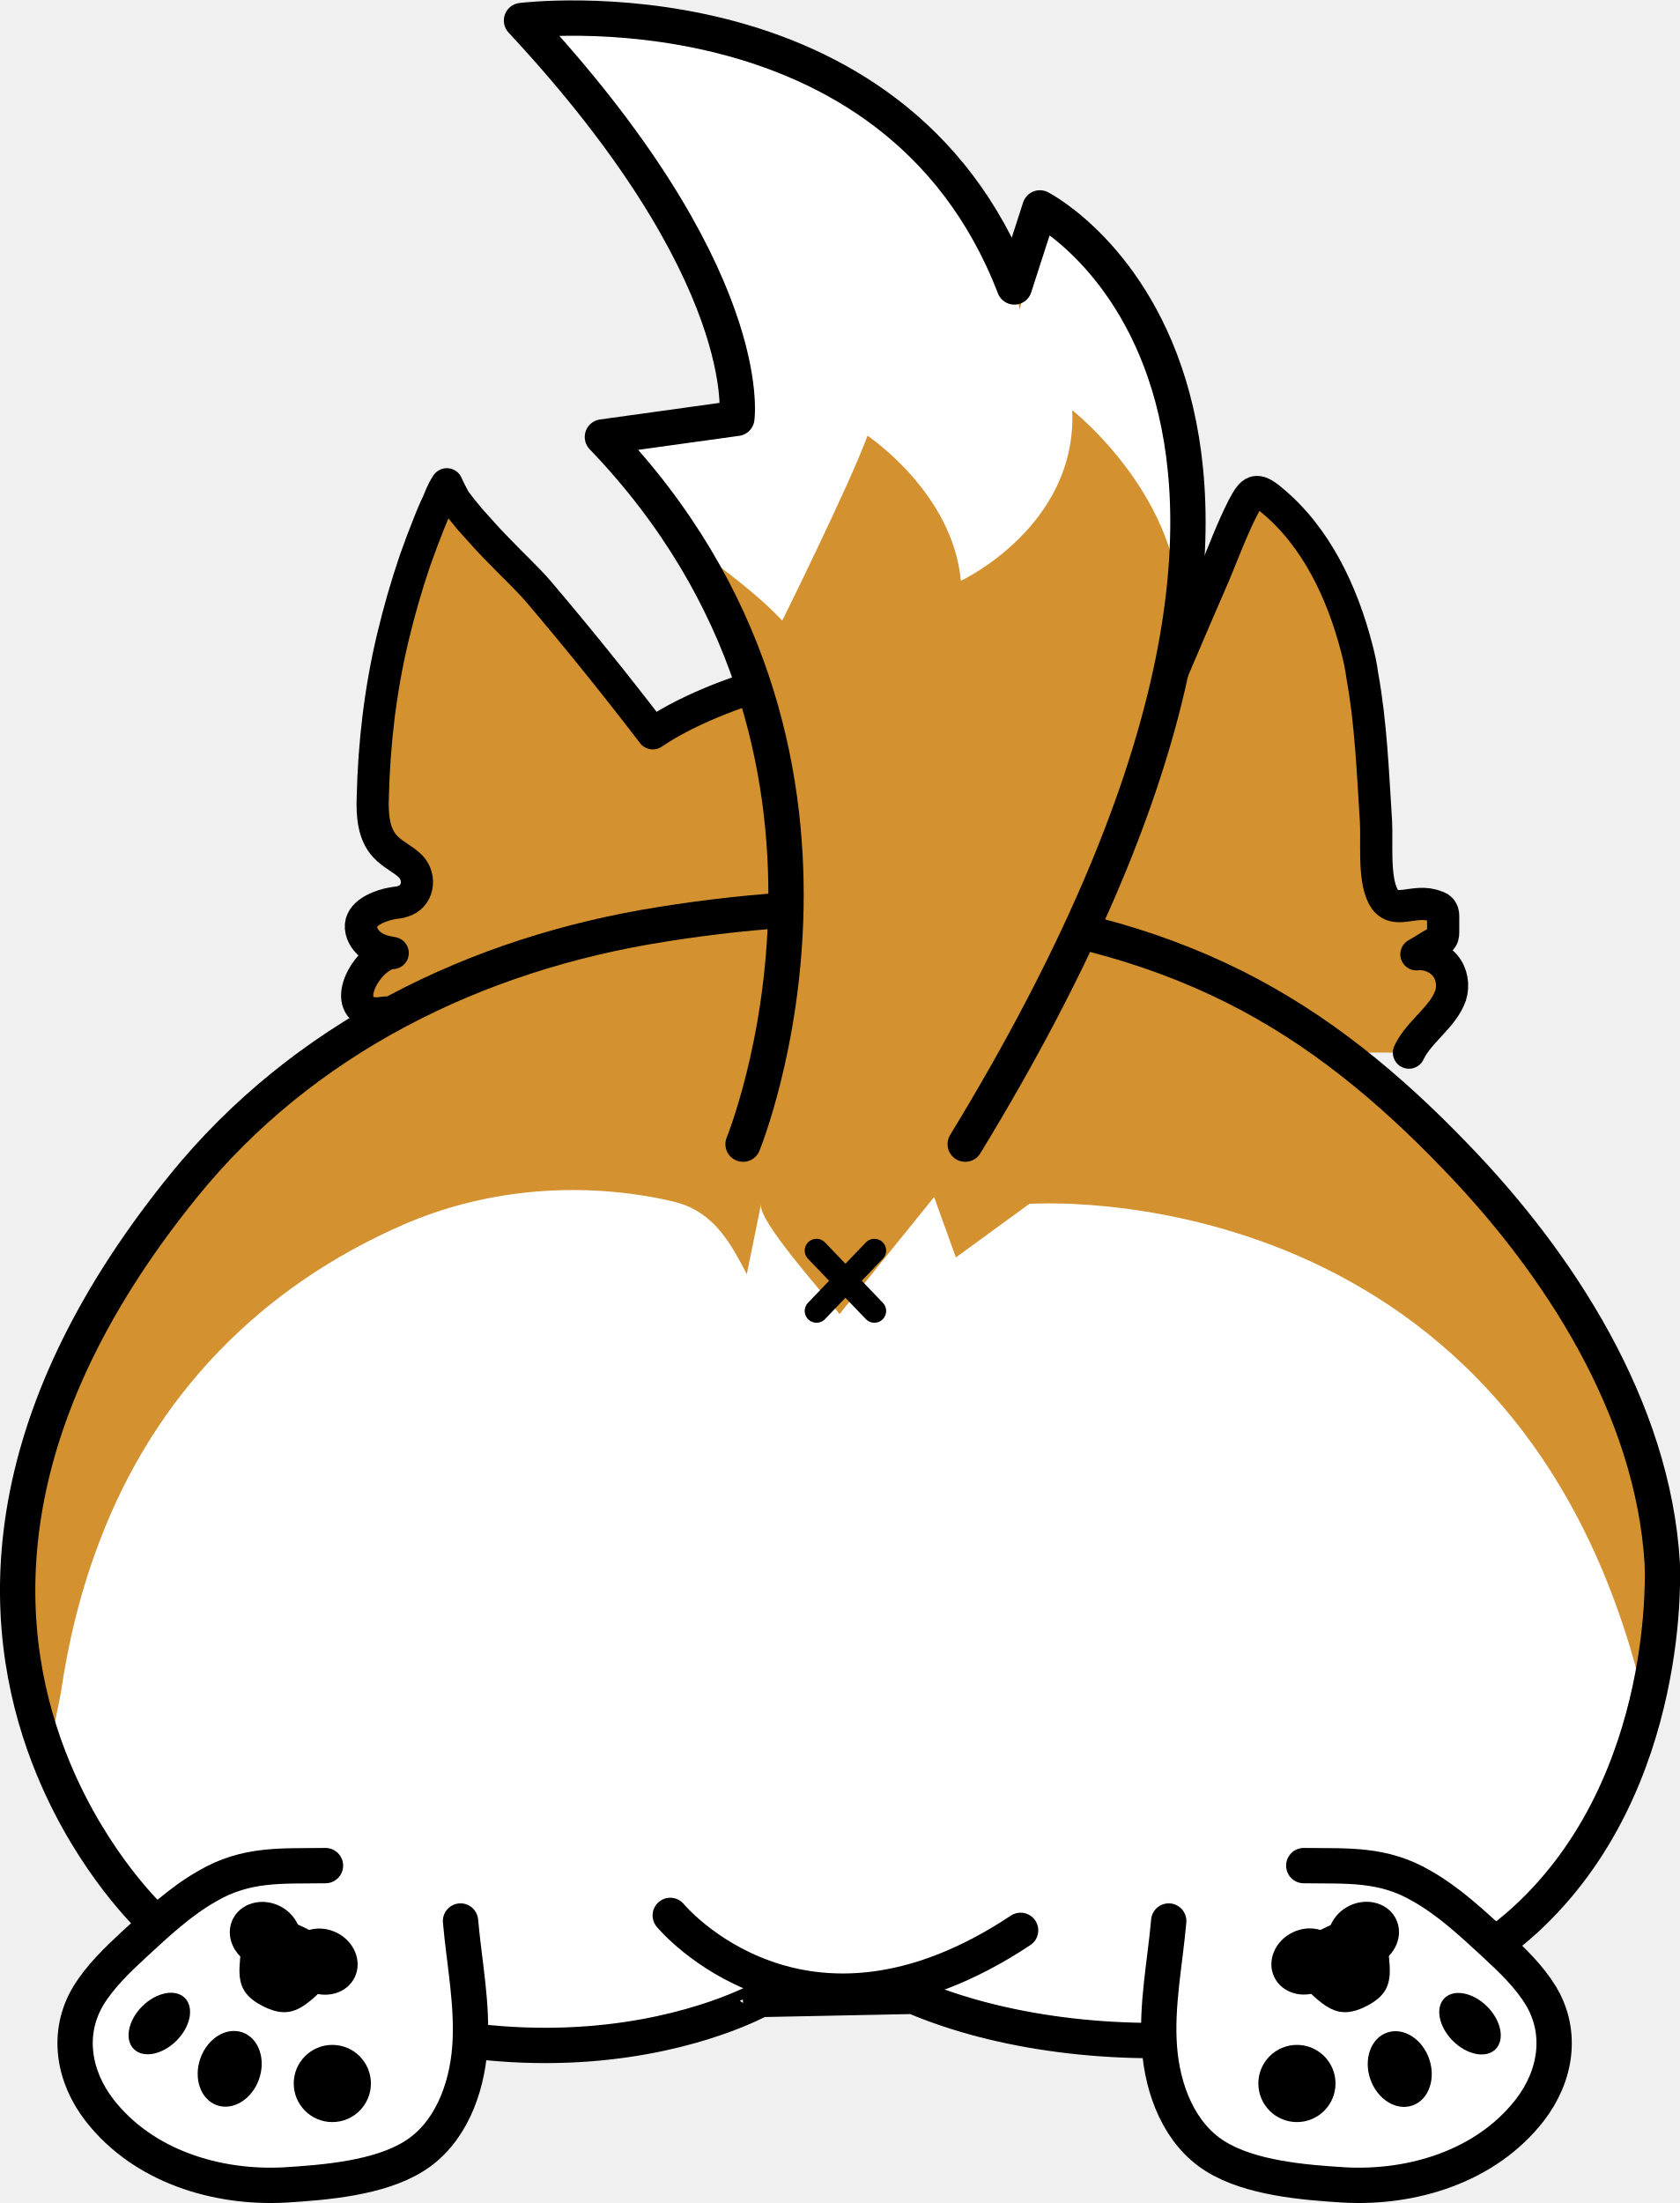
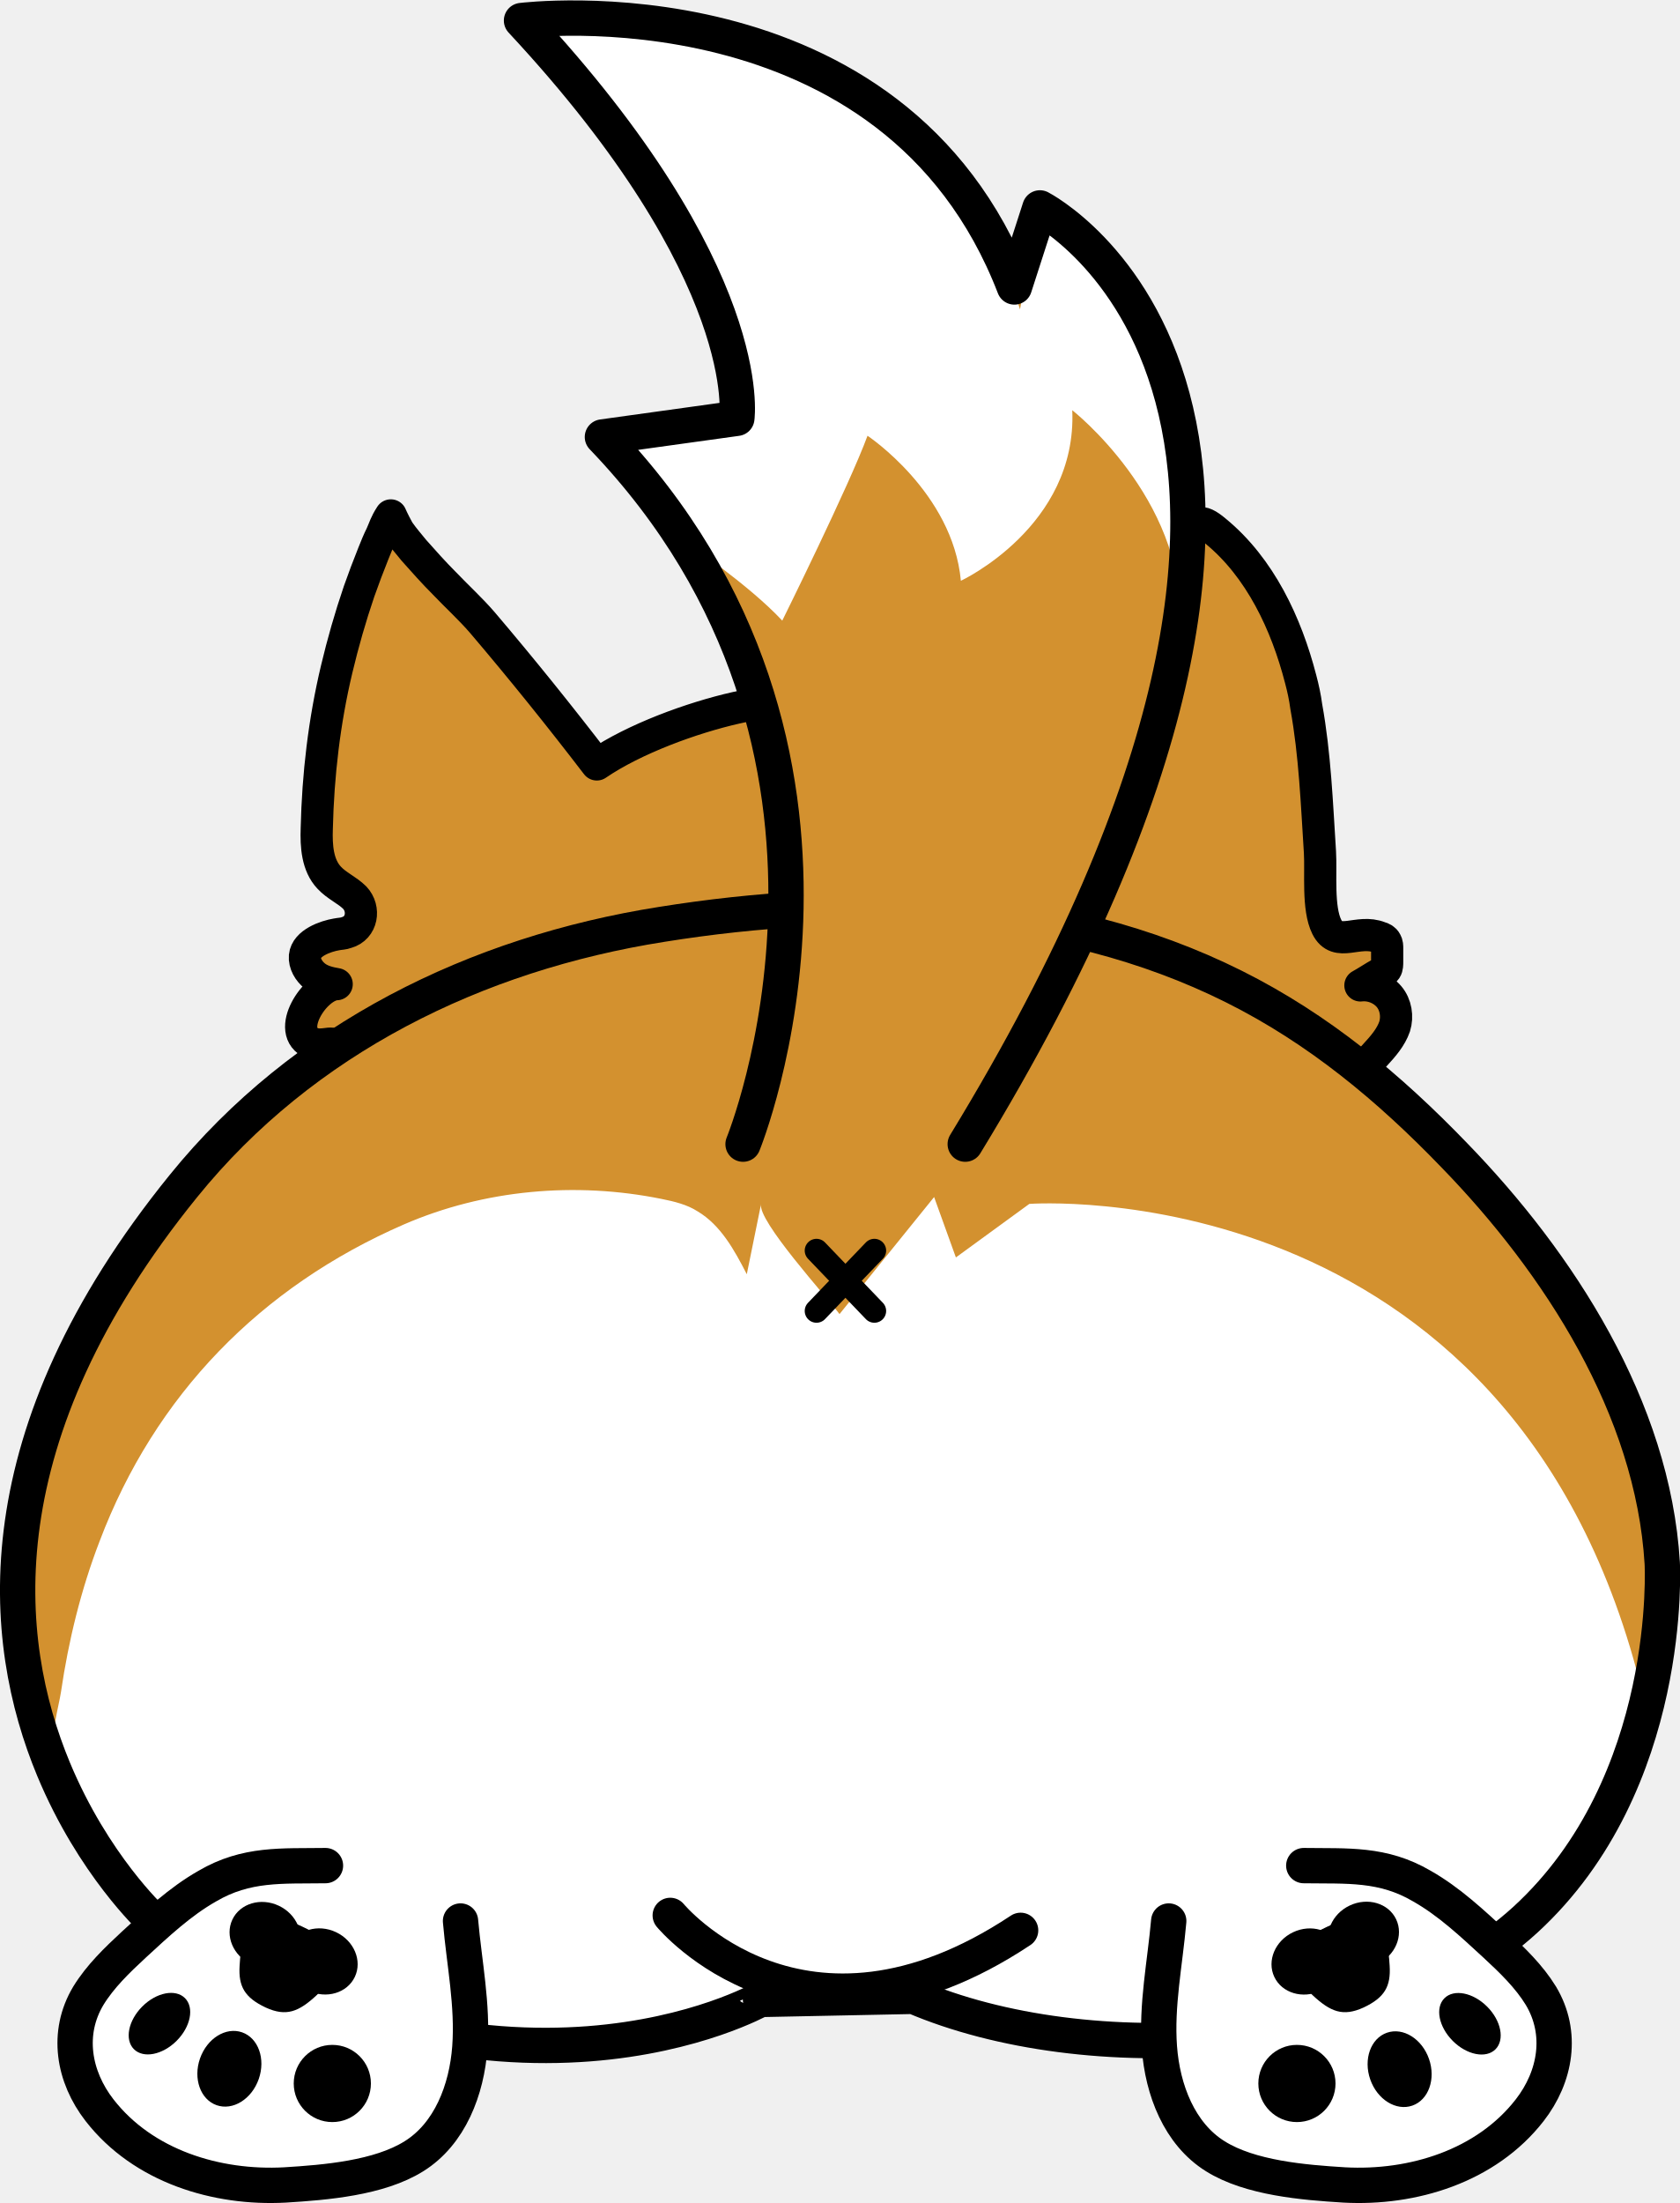
<svg xmlns="http://www.w3.org/2000/svg" version="1.1" id="Layer_1" x="0px" y="0px" viewBox="0 0 269.9 353.9" style="enable-background:new 0 0 269.9 353.9;" xml:space="preserve">
  <style type="text/css">
	.st0{fill:#D3912F;stroke:#000000;stroke-width:5.173;stroke-linecap:round;stroke-linejoin:round;stroke-miterlimit:10;}
	.st1{fill:#FFFFFF;}
	.st2{fill:#D3912F;}
	.st3{fill:none;stroke:#000000;stroke-width:5.676;stroke-linecap:round;stroke-linejoin:round;stroke-miterlimit:10;}
	.st4{fill:#FFFFFF;stroke:#000000;stroke-width:5.676;stroke-linecap:round;stroke-linejoin:round;stroke-miterlimit:10;}
	.st5{fill:none;stroke:#000000;stroke-width:3.784;stroke-linecap:round;stroke-linejoin:round;stroke-miterlimit:10;}
</style>
+   <path class="st0" d="M57.8,173.8c-1,1.1-3,0.3-3.5-1.1c-0.7-1.7,1.4-5.5-1.7-5c-0.8,0.1-1.6,0.2-2.4-0.1c-4.5-1.8,0.4-9.4,3.9-9.5  c-1.2-0.2-2.5-0.5-3.5-1.3s-1.7-2-1.6-3.2c0.2-2.1,3.3-3.2,5.1-3.5c0.5-0.1,1.1-0.1,1.6-0.3c2.5-0.7,3-3.8,1.3-5.6  c-1.2-1.2-2.9-1.9-4.1-3.2c-1.9-2-2.1-5.1-2-7.9c0.2-8.6,1.2-17.2,3.2-25.6c1-4.2,2.2-8.4,3.6-12.5c0.7-2,1.5-4.1,2.3-6.1  c0.4-1,0.8-2,1.3-3c0.5-1.1,0.6-1.7,1.5-3.1c0.2,0.5,1.1,2.3,1.4,2.7c0.7,1,1.5,1.9,2.3,2.9c1.6,1.8,3.2,3.6,4.9,5.3  c2,2.1,4.2,4.1,6.1,6.3c6.3,7.4,12.5,15.1,18.4,22.8c6-4.1,15.3-7.5,22.4-9.1c19.3-4.4,37.6-0.4,55.5,7c0.6,0.3,1.3,0.5,1.9,0.8  c3.5-8.1,6.9-16.2,10.4-24.2c1.5-3.6,2.9-7.4,4.7-10.9c1.4-2.6,2-3.2,4.5-1.1c7.2,5.9,11.4,14.9,13.7,23.8c0.4,1.5,0.7,2.9,0.9,4.4  c1.4,7.7,1.7,15.6,2.2,23.4c0.2,3.3-0.4,9,1.1,12c1.7,3.4,5,0.3,8.5,1.7c0.4,0.1,0.8,0.3,1,0.7c0.2,0.3,0.2,0.7,0.2,1.1  c0,0.7,0,1.4,0,2.1c0,0.4,0,0.9-0.2,1.2s-0.5,0.5-0.9,0.7c-1.1,0.6-2.1,1.3-3.2,1.9c1.7-0.2,3.5,0.5,4.6,1.8s1.4,3.2,0.9,4.8  c-1.2,3.5-5.1,5.8-6.7,9.2" />
  <g>
-     <path class="st0" d="M66.8,168.8c-1,1.1-3,0.3-3.5-1.1c-0.7-1.7,1.4-5.5-1.7-5c-0.8,0.1-1.6,0.2-2.4-0.1c-4.5-1.8,0.4-9.4,3.9-9.5   c-1.2-0.2-2.5-0.5-3.5-1.3c-1-0.8-1.7-2-1.6-3.2c0.2-2.1,3.3-3.2,5.1-3.5c0.5-0.1,1.1-0.1,1.6-0.3c2.5-0.7,3-3.8,1.3-5.6   c-1.2-1.2-2.9-1.9-4.1-3.2c-1.9-2-2.1-5.1-2-7.9c0.2-8.6,1.2-17.2,3.2-25.6c1-4.2,2.2-8.4,3.6-12.5c0.7-2,1.5-4.1,2.3-6.1   c0.4-1,0.8-2,1.3-3c0.5-1.1,0.6-1.7,1.5-3.1c0.2,0.5,1.1,2.3,1.4,2.7c0.7,1,1.5,1.9,2.3,2.9c1.6,1.8,3.2,3.6,4.9,5.3   c2,2.1,4.2,4.1,6.1,6.3c6.3,7.4,12.5,15.1,18.4,22.8c6-4.1,15.3-7.5,22.4-9.1c19.3-4.4,37.6-0.4,55.5,7c0.6,0.3,1.3,0.5,1.9,0.8   c3.5-8.1,6.9-16.2,10.4-24.2c1.5-3.6,2.9-7.4,4.7-10.9c1.4-2.6,2-3.2,4.5-1.1c7.2,5.9,11.4,14.9,13.7,23.8c0.4,1.5,0.7,2.9,0.9,4.4   c1.4,7.7,1.7,15.6,2.2,23.4c0.2,3.3-0.4,9,1.1,12c1.7,3.4,5,0.3,8.5,1.7c0.4,0.1,0.8,0.3,1,0.7c0.2,0.3,0.2,0.7,0.2,1.1   c0,0.7,0,1.4,0,2.1c0,0.4,0,0.9-0.2,1.2c-0.2,0.3-0.5,0.5-0.9,0.7c-1.1,0.6-2.1,1.3-3.2,1.9c1.7-0.2,3.5,0.5,4.6,1.8   c1.1,1.3,1.4,3.2,0.9,4.8c-1.2,3.5-5.1,5.8-6.7,9.2" />
+     <path class="st1" d="M24.4,308.3c0,0-9.4-8.7-15.8-24.1C0,263.5-3.1,230.7,29.5,190.5c56.8-70.1,161.3-36.9,161.3-36.9   s68.1,31.2,76.3,97.3c0,0,2,35.3-22,57.3c-24.1,22-70.7,24.1-98.3,12.3l-24.6,0.5C122.2,321.1,81.2,344.6,24.4,308.3z" />
+     <path class="st2" d="M8.9,281.8c-1.1-2,0.6-7.9,0.9-10c1.2-8.2,3.2-16.4,6.2-24.2c8.9-23.5,25.9-40.9,48.9-50.9   c12.9-5.6,27.6-6.9,41.4-4.1c2,0.4,4.1,0.9,5.8,2c3.7,2.2,5.9,6.2,7.9,10.1c0.8-3.8,1.5-7.5,2.3-11.3c-0.7,2.6,10.6,15,12.6,17.7   l15.2-18.8l3.5,9.7l11.8-8.6c0,0,77-5.7,98.1,76.9c0,0,18.9-60.3-59.7-108.6c-26.7-16.4-50.9-16.2-72.5-16   c-58.2,0.4-95.7,38.4-95.7,38.4S-15.3,234.9,8.9,281.8z" />
+     <path class="st3" d="M24.4,308.3c0,0-9.4-8.7-15.8-24.1C0,263.5-3.1,230.7,29.5,190.5c19.2-23.7,47-37.3,76.8-42   c30.6-4.9,63.8-4.1,92,10c13.6,6.8,24.9,16.2,35.4,27.1c16.8,17.3,31.9,40.6,33.4,65.5c0,0,2,35.3-22,57.3   c-24.1,22-70.7,24.1-98.3,12.3l-24.6,0.5C122.2,321.1,81.2,344.6,24.4,308.3z" />
+     <path class="st3" d="M107.7,307.7c0,0,21.2,25.7,56.3,2.4" />
    <g>
-       <path class="st1" d="M24.4,308.3c0,0-9.4-8.7-15.8-24.1C0,263.5-3.1,230.7,29.5,190.5c56.8-70.1,161.3-36.9,161.3-36.9    s68.1,31.2,76.3,97.3c0,0,2,35.3-22,57.3c-24.1,22-70.7,24.1-98.3,12.3l-24.6,0.5C122.2,321.1,81.2,344.6,24.4,308.3z" />
-       <path class="st2" d="M8.9,281.8c-1.1-2,0.6-7.9,0.9-10c1.2-8.2,3.2-16.4,6.2-24.2c8.9-23.5,25.9-40.9,48.9-50.9    c12.9-5.6,27.6-6.9,41.4-4.1c2,0.4,4.1,0.9,5.8,2c3.7,2.2,5.9,6.2,7.9,10.1c0.8-3.8,1.5-7.5,2.3-11.3c-0.7,2.6,10.6,15,12.6,17.7    l15.2-18.8l3.5,9.7l11.8-8.6c0,0,77-5.7,98.1,76.9c0,0,18.9-60.3-59.7-108.6c-26.7-16.4-50.9-16.2-72.5-16    c-58.2,0.4-95.7,38.4-95.7,38.4S-15.3,234.9,8.9,281.8z" />
-       <path class="st3" d="M24.4,308.3c0,0-9.4-8.7-15.8-24.1C0,263.5-3.1,230.7,29.5,190.5c19.2-23.7,47-37.3,76.8-42    c30.6-4.9,63.8-4.1,92,10c13.6,6.8,24.9,16.2,35.4,27.1c16.8,17.3,31.9,40.6,33.4,65.5c0,0,2,35.3-22,57.3    c-24.1,22-70.7,24.1-98.3,12.3l-24.6,0.5C122.2,321.1,81.2,344.6,24.4,308.3z" />
-       <path class="st3" d="M107.7,307.7c0,0,21.2,25.7,56.3,2.4" />
+       <path class="st4" d="M52.3,299.7c-7,0.1-12.7-0.4-19,3.3c-4.4,2.5-8.1,6-11.8,9.4c-2.7,2.5-5.4,5.1-7.3,8.2    c-3.6,6-2.4,13,1.8,18.4c7,9,18.8,12.6,29.8,12c6.5-0.4,15.1-1.1,20.7-4.6c5.8-3.6,8.5-10.7,9-17.5s-0.9-13.5-1.5-20.3" />
+       <circle cx="53.4" cy="334.7" r="6.2" />
+       <ellipse transform="matrix(0.3296 -0.9441 0.9441 0.3296 -289.0287 257.6472)" cx="36.9" cy="332.3" rx="6.2" ry="5" />
+       <ellipse transform="matrix(0.7071 -0.7071 0.7071 0.7071 -222.3589 113.3131)" cx="25.6" cy="325.1" rx="5.8" ry="3.9" />
      <g>
-         <path class="st4" d="M52.3,299.7c-7,0.1-12.7-0.4-19,3.3c-4.4,2.5-8.1,6-11.8,9.4c-2.7,2.5-5.4,5.1-7.3,8.2     c-3.6,6-2.4,13,1.8,18.4c7,9,18.8,12.6,29.8,12c6.5-0.4,15.1-1.1,20.7-4.6c5.8-3.6,8.5-10.7,9-17.5c0.5-6.8-0.9-13.5-1.5-20.3" />
-         <circle cx="53.4" cy="334.7" r="6.2" />
-         <ellipse transform="matrix(0.3296 -0.9441 0.9441 0.3296 -289.0725 257.6221)" cx="36.9" cy="332.4" rx="6.2" ry="5" />
-         <ellipse transform="matrix(0.7071 -0.7071 0.7071 0.7071 -222.3784 113.2911)" cx="25.6" cy="325.1" rx="5.8" ry="3.9" />
-         <g>
-           <ellipse transform="matrix(0.4272 -0.9042 0.9042 0.4272 -255.2683 227.3518)" cx="51.8" cy="315.1" rx="5.2" ry="5.8" />
-           <ellipse transform="matrix(0.4272 -0.9042 0.9042 0.4272 -256.6021 216.5908)" cx="42.6" cy="310.8" rx="5.2" ry="5.8" />
-           <path d="M38.5,315.8c0.2-3,0.2-6.9,8.7-2.9c6,2.8,5.9,5.5,3.7,7.6c-2.9,2.7-4.9,3.5-8.2,2C39.3,320.9,38.3,319.1,38.5,315.8z" />
-           <ellipse transform="matrix(0.4272 -0.9042 0.9042 0.4272 -254.4736 221.5041)" cx="47.6" cy="311.6" rx="2.3" ry="8.9" />
-         </g>
+         <ellipse transform="matrix(0.4272 -0.9042 0.9042 0.4272 -255.2679 227.3211)" cx="51.8" cy="315.1" rx="5.2" ry="5.8" />
+         <ellipse transform="matrix(0.4272 -0.9042 0.9042 0.4272 -256.6412 216.5948)" cx="42.6" cy="310.8" rx="5.2" ry="5.8" />
+         <path d="M38.5,315.8c0.2-3,0.2-6.9,8.7-2.9c6,2.8,5.9,5.5,3.7,7.6c-2.9,2.7-4.9,3.5-8.2,2C39.3,320.9,38.3,319.1,38.5,315.8z" />
+         <ellipse transform="matrix(0.4272 -0.9042 0.9042 0.4272 -254.4477 221.5252)" cx="47.6" cy="311.6" rx="2.3" ry="8.9" />
      </g>
-       <path class="st2" d="M119.4,183.8c0,0,25.9-63.1-22.6-113.6l21.6-3c0,0,3.4-23.1-34.6-63.9c0,0,59.8-7.5,79.2,42.8l4.1-12.7    c0,0,60.8,31.1-12,150.4" />
+     </g>
+     <path class="st2" d="M119.4,183.8c0,0,25.9-63.1-22.6-113.6l21.6-3c0,0,3.4-23.1-34.6-63.9c0,0,59.8-7.5,79.2,42.8l4.1-12.7   c0,0,60.8,31.1-12,150.4" />
+     <g>
+       <path class="st4" d="M209.5,299.7c7,0.1,12.7-0.4,19,3.3c4.4,2.5,8.1,6,11.8,9.4c2.7,2.5,5.4,5.1,7.3,8.2c3.6,6,2.4,13-1.8,18.4    c-7,9-18.8,12.6-29.8,12c-6.5-0.4-15.1-1.1-20.7-4.6c-5.8-3.6-8.5-10.7-9-17.5s0.9-13.5,1.5-20.3" />
+       <circle cx="208.4" cy="334.7" r="6.2" />
+       <ellipse transform="matrix(0.9441 -0.3296 0.3296 0.9441 -96.9857 92.7096)" cx="224.9" cy="332.4" rx="5" ry="6.2" />
+       <ellipse transform="matrix(0.7071 -0.7071 0.7071 0.7071 -160.6932 262.2453)" cx="236.2" cy="325.1" rx="3.9" ry="5.8" />
      <g>
-         <path class="st4" d="M209.5,299.7c7,0.1,12.7-0.4,19,3.3c4.4,2.5,8.1,6,11.8,9.4c2.7,2.5,5.4,5.1,7.3,8.2c3.6,6,2.4,13-1.8,18.4     c-7,9-18.8,12.6-29.8,12c-6.5-0.4-15.1-1.1-20.7-4.6c-5.8-3.6-8.5-10.7-9-17.5c-0.5-6.8,0.9-13.5,1.5-20.3" />
-         <circle cx="208.4" cy="334.7" r="6.2" />
-         <ellipse transform="matrix(0.9441 -0.3296 0.3296 0.9441 -96.9653 92.6884)" cx="224.9" cy="332.4" rx="5" ry="6.2" />
-         <ellipse transform="matrix(0.7071 -0.7071 0.7071 0.7071 -160.6837 262.2353)" cx="236.2" cy="325.1" rx="3.9" ry="5.8" />
-         <g>
-           <ellipse transform="matrix(0.9042 -0.4272 0.4272 0.9042 -114.5035 119.9006)" cx="210" cy="315.1" rx="5.8" ry="5.2" />
-           <ellipse transform="matrix(0.9042 -0.4272 0.4272 0.9042 -111.7768 123.3988)" cx="219.1" cy="310.8" rx="5.8" ry="5.2" />
-           <path d="M223.3,315.8c-0.2-3-0.2-6.9-8.7-2.9c-6,2.8-5.9,5.5-3.7,7.6c2.9,2.7,4.9,3.5,8.2,2      C222.5,320.9,223.5,319.1,223.3,315.8z" />
-           <ellipse transform="matrix(0.9042 -0.4272 0.4272 0.9042 -112.5823 121.3621)" cx="214.2" cy="311.6" rx="8.9" ry="2.3" />
-         </g>
+         <ellipse transform="matrix(0.9042 -0.4272 0.4272 0.9042 -114.482 119.9017)" cx="210" cy="315.1" rx="5.8" ry="5.2" />
+         <ellipse transform="matrix(0.9042 -0.4272 0.4272 0.9042 -111.781 123.3868)" cx="219.1" cy="310.8" rx="5.8" ry="5.2" />
+         <path d="M223.3,315.8c-0.2-3-0.2-6.9-8.7-2.9c-6,2.8-5.9,5.5-3.7,7.6c2.9,2.7,4.9,3.5,8.2,2C222.5,320.9,223.5,319.1,223.3,315.8     z" />
+         <ellipse transform="matrix(0.9042 -0.4272 0.4272 0.9042 -112.5832 121.3708)" cx="214.2" cy="311.6" rx="8.9" ry="2.3" />
      </g>
-       <path class="st1" d="M110.2,87.1c0,0,10.1,6.8,15.5,12.6c0,0,10.8-21.8,13.7-29.7c0,0,13.7,9.1,15,23.3c0,0,18.7-8.7,17.9-27.4    c0,0,18,14.1,17.3,33.8c0,0,3.7-34.4-5.6-47.4s-17-19-17-19l-3.1,16.4c0,0-14.4-50.9-80.2-46.4c0,0,36,31.5,34.6,63.9l-19,2.7" />
-       <path class="st3" d="M119.4,183.8c0,0,25.9-63.1-22.6-113.6l21.6-3c0,0,3.4-23.1-34.6-63.9c0,0,59.8-7.5,79.2,42.8l4.1-12.7    c0,0,60.8,31.1-12,150.4" />
-       <g>
-         <line class="st5" x1="140.5" y1="200.9" x2="131.2" y2="210.6" />
-         <line class="st5" x1="131.2" y1="200.9" x2="140.5" y2="210.6" />
-       </g>
+     </g>
+     <path class="st1" d="M110.2,87.1c0,0,10.1,6.8,15.5,12.6c0,0,10.8-21.8,13.7-29.7c0,0,13.7,9.1,15,23.3c0,0,18.7-8.7,17.9-27.4   c0,0,18,14.1,17.3,33.8c0,0,3.7-34.4-5.6-47.4s-17-19-17-19l-3.1,16.4c0,0-14.4-50.9-80.2-46.4c0,0,36,31.5,34.6,63.9l-19,2.7" />
+     <path class="st3" d="M119.4,183.8c0,0,25.9-63.1-22.6-113.6l21.6-3c0,0,3.4-23.1-34.6-63.9c0,0,59.8-7.5,79.2,42.8l4.1-12.7   c0,0,60.8,31.1-12,150.4" />
+     <g>
+       <line class="st5" x1="140.5" y1="200.9" x2="131.2" y2="210.6" />
+       <line class="st5" x1="131.2" y1="200.9" x2="140.5" y2="210.6" />
    </g>
  </g>
</svg>
